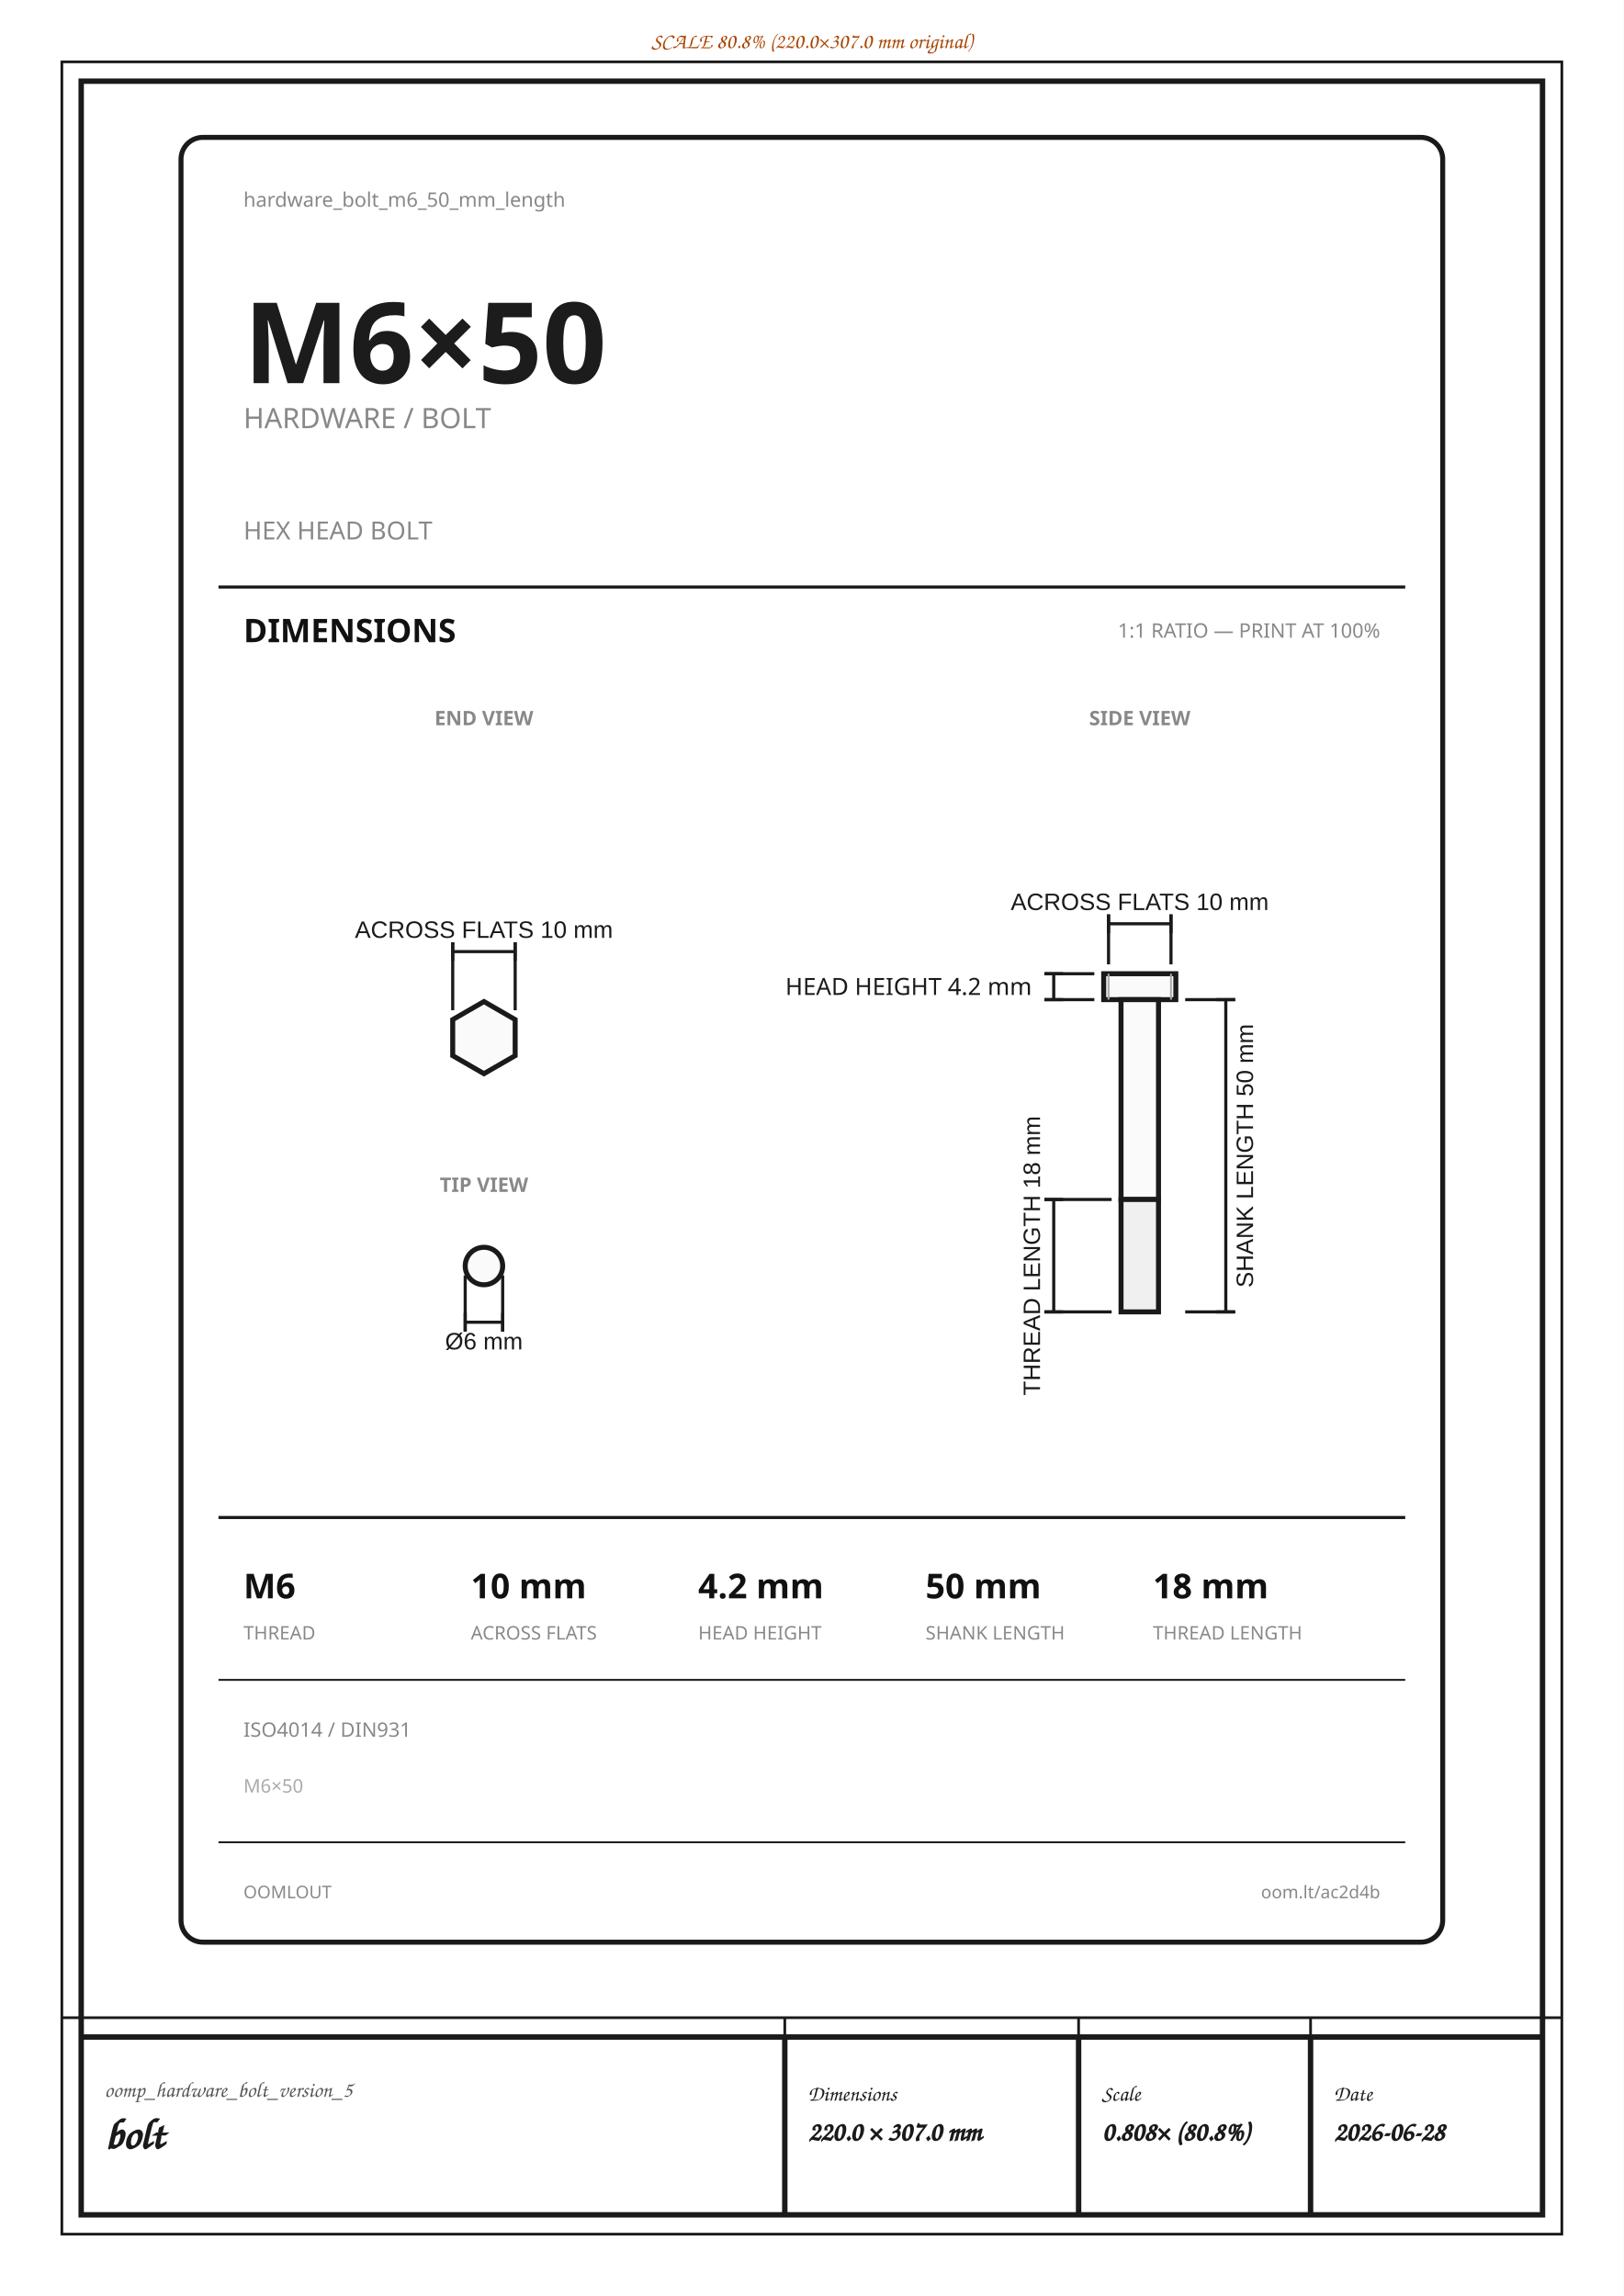
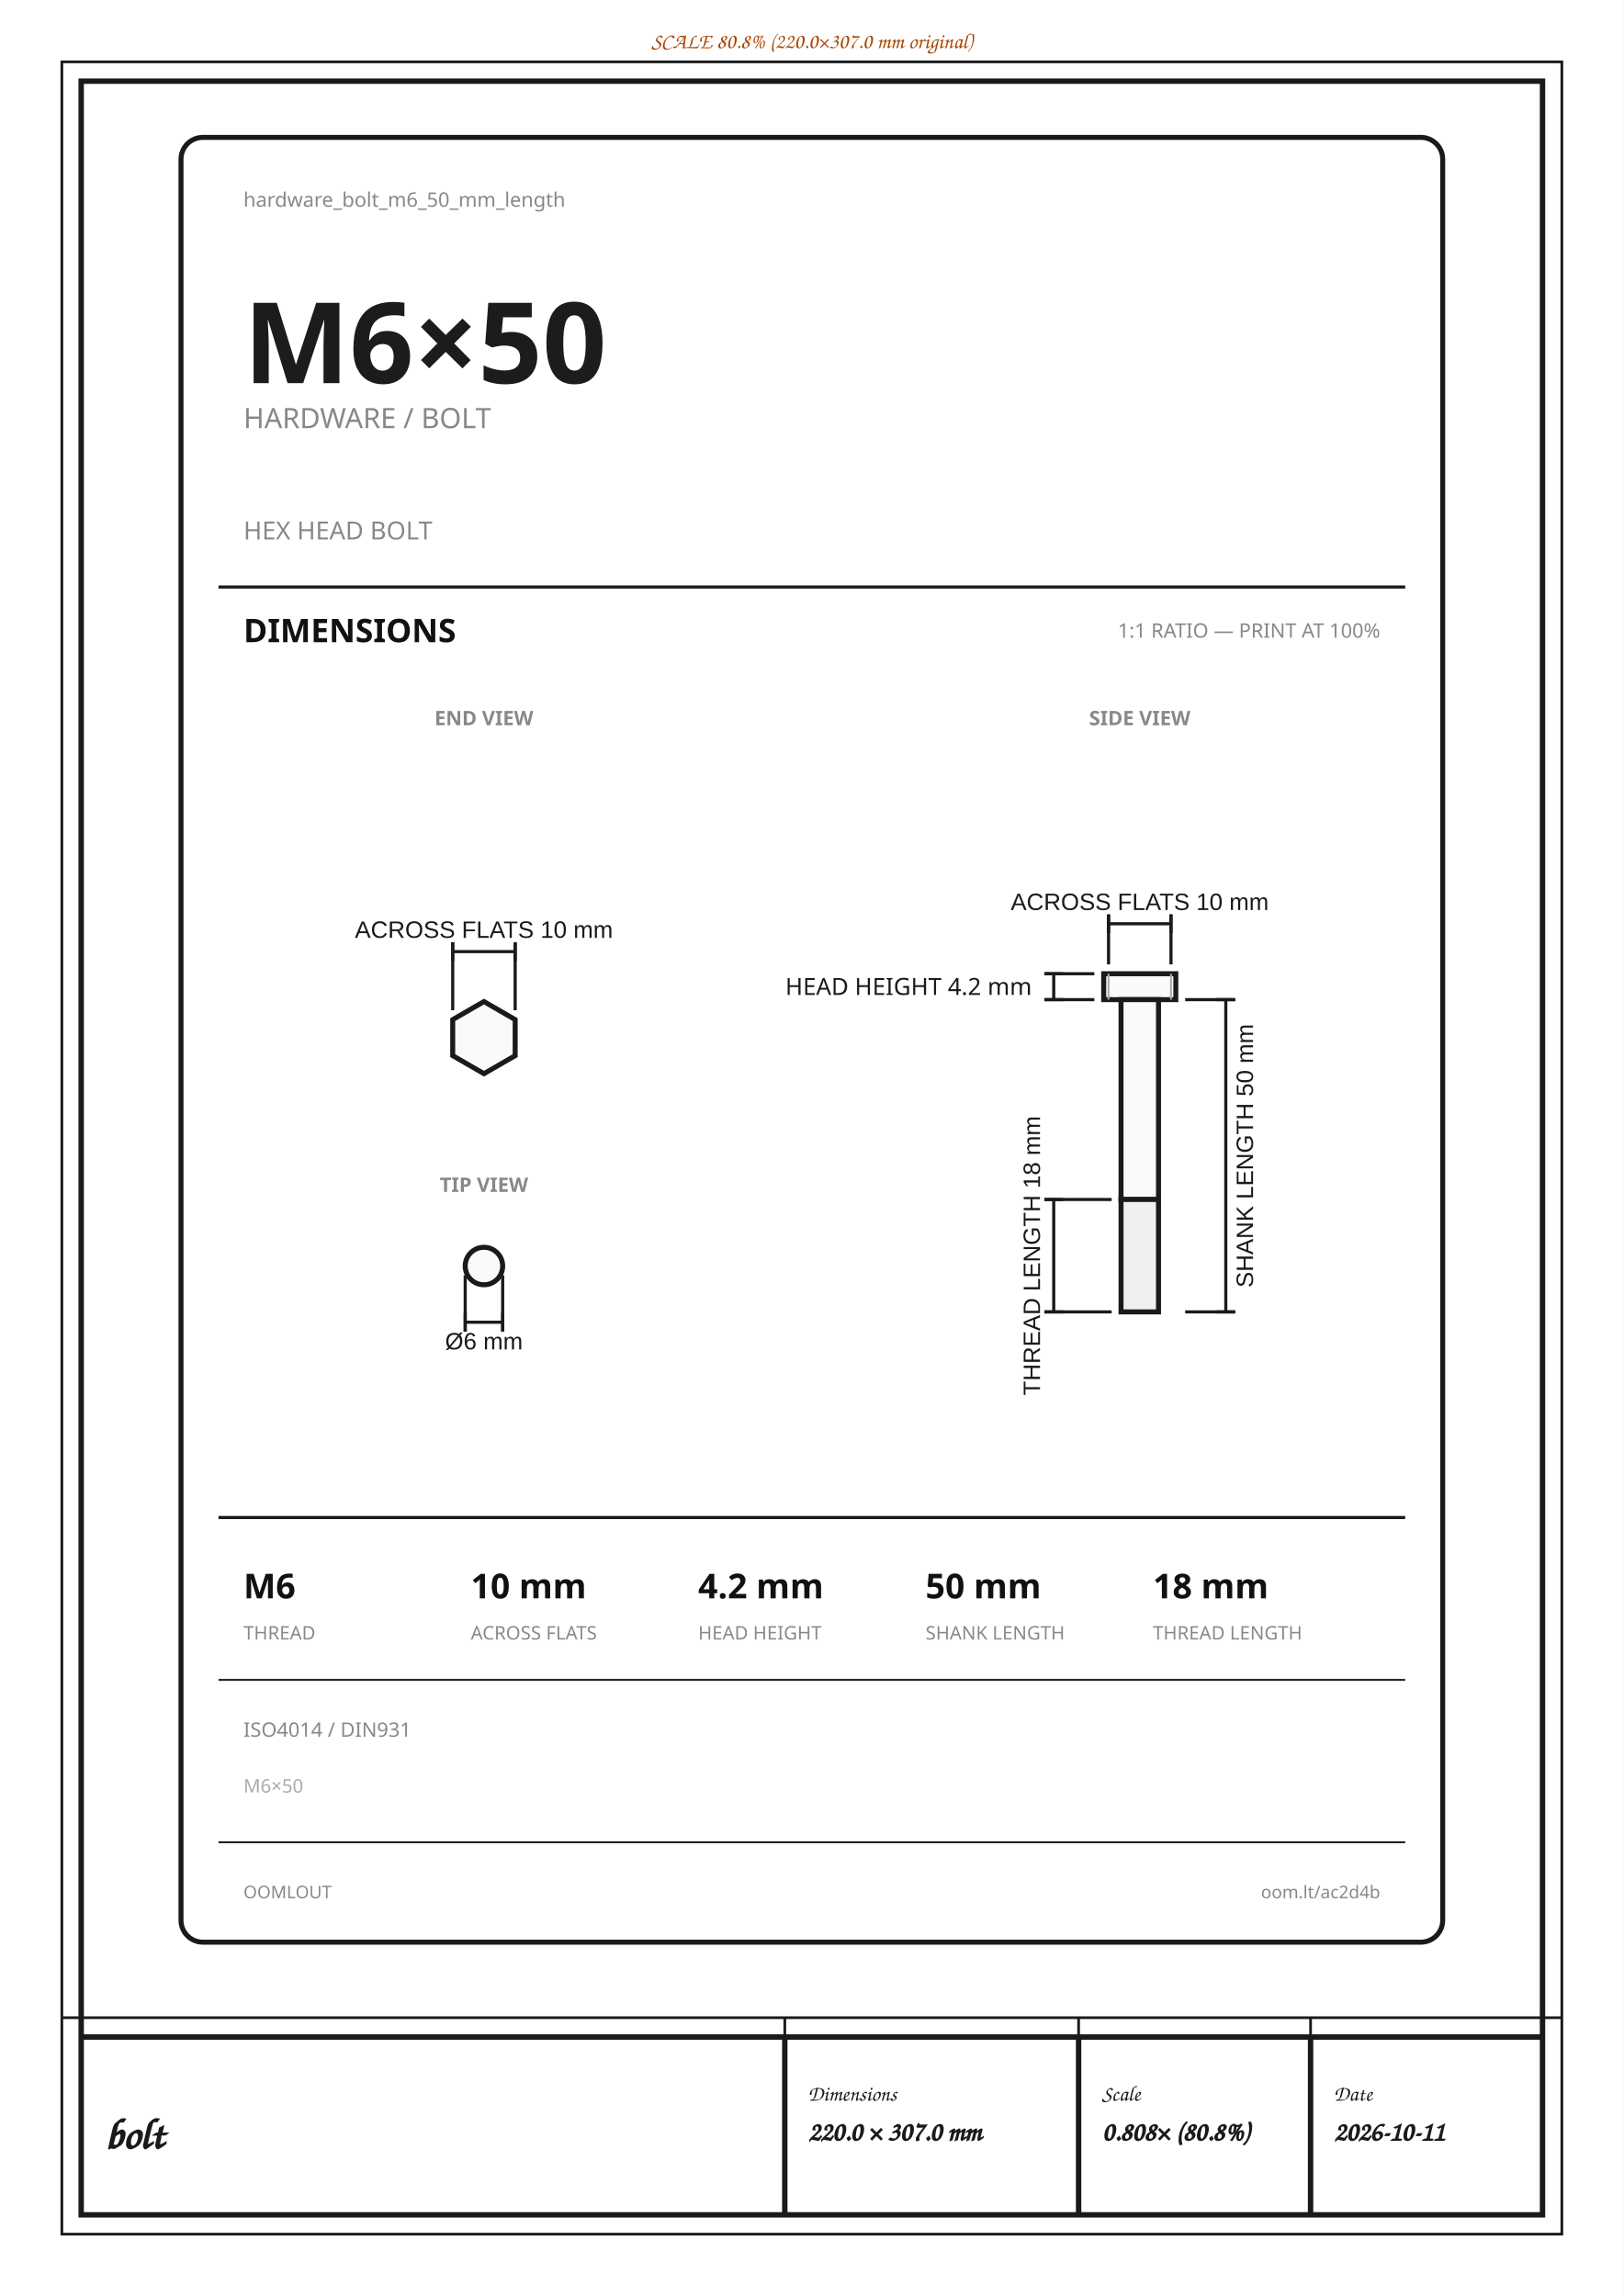
<svg xmlns="http://www.w3.org/2000/svg" width="210mm" height="297mm" viewBox="0 0 210 297">
  <rect x="0" y="0" width="210" height="297" fill="white" stroke="none" />
  <rect x="8" y="8" width="194" height="281" fill="none" stroke="#1A1A1A" stroke-width="0.35" />
  <rect x="10.5" y="10.5" width="189" height="276" fill="none" stroke="#1A1A1A" stroke-width="0.7" />
  <line x1="8" y1="261" x2="202" y2="261" stroke="#1A1A1A" stroke-width="0.35" />
  <line x1="10.5" y1="263.5" x2="199.5" y2="263.5" stroke="#1A1A1A" stroke-width="0.7" />
  <line x1="101.5" y1="261" x2="101.5" y2="286.5" stroke="#1A1A1A" stroke-width="0.35" />
  <line x1="101.5" y1="263.5" x2="101.5" y2="286.5" stroke="#1A1A1A" stroke-width="0.7" />
  <line x1="139.5" y1="261" x2="139.5" y2="286.5" stroke="#1A1A1A" stroke-width="0.35" />
  <line x1="139.5" y1="263.5" x2="139.5" y2="286.5" stroke="#1A1A1A" stroke-width="0.7" />
  <line x1="169.5" y1="261" x2="169.5" y2="286.5" stroke="#1A1A1A" stroke-width="0.35" />
  <line x1="169.5" y1="263.5" x2="169.5" y2="286.5" stroke="#1A1A1A" stroke-width="0.7" />
-   <text x="13.5" y="270.5" font-family="Swis721 Blk BT, comic sans ms" font-size="2.8" font-weight="normal" text-anchor="start" dominant-baseline="middle" fill="#555555" textLength="85" lengthAdjust="spacingAndGlyphs">oomp_hardware_bolt_version_5</text>
  <text x="13.5" y="276.5" font-family="Swis721 Blk BT, comic sans ms" font-size="5.5" font-weight="bold" text-anchor="start" dominant-baseline="middle" fill="#1A1A1A" textLength="85" lengthAdjust="spacingAndGlyphs">bolt</text>
  <text x="104.5" y="271" font-family="Swis721 Blk BT, comic sans ms" font-size="2.8" font-weight="normal" text-anchor="start" dominant-baseline="middle" fill="#1A1A1A">Dimensions</text>
  <text x="104.5" y="276" font-family="Swis721 Blk BT, comic sans ms" font-size="3.5" font-weight="bold" text-anchor="start" dominant-baseline="middle" fill="#1A1A1A">220.0 × 307.0 mm</text>
  <text x="142.5" y="271" font-family="Swis721 Blk BT, comic sans ms" font-size="2.8" font-weight="normal" text-anchor="start" dominant-baseline="middle" fill="#1A1A1A">Scale</text>
  <text x="142.5" y="276" font-family="Swis721 Blk BT, comic sans ms" font-size="3.5" font-weight="bold" text-anchor="start" dominant-baseline="middle" fill="#1A1A1A">0.808× (80.8%)</text>
  <text x="172.5" y="271" font-family="Swis721 Blk BT, comic sans ms" font-size="2.8" font-weight="normal" text-anchor="start" dominant-baseline="middle" fill="#1A1A1A">Date</text>
-   <text x="172.5" y="276" font-family="Swis721 Blk BT, comic sans ms" font-size="3.5" font-weight="bold" text-anchor="start" dominant-baseline="middle" fill="#1A1A1A">2026-06-28</text>
+   <text x="172.5" y="276" font-family="Swis721 Blk BT, comic sans ms" font-size="3.5" font-weight="bold" text-anchor="start" dominant-baseline="middle" fill="#1A1A1A">2026-10-11</text>
  <text x="105" y="5.5" font-family="Swis721 Blk BT, comic sans ms" font-size="2.8" font-weight="normal" text-anchor="middle" dominant-baseline="middle" fill="#AA4400">SCALE 80.8%  (220.0×307.0 mm original)</text>
  <g transform="translate(16.1401,10.5) scale(0.807818)">
    <rect x="5" y="5" width="210" height="297" fill="#ffffff" stroke="none" />
    <rect x="9" y="9" width="202" height="289" rx="3.5" ry="3.5" fill="none" stroke="#1A1A1A" stroke-width="0.8" />
    <text x="19" y="19" font-family="sans-serif" font-size="3.2" text-anchor="start" dominant-baseline="middle" fill="#888888">hardware_bolt_m6_50_mm_length</text>
    <text x="19" y="42" font-family="sans-serif" font-size="18" font-weight="bold" text-anchor="start" dominant-baseline="middle" fill="#1C1C1C">M6×50</text>
    <text x="19" y="54" font-family="sans-serif" font-size="4.5" text-anchor="start" dominant-baseline="middle" fill="#888888">HARDWARE / BOLT</text>
    <text x="19" y="72" font-family="sans-serif" font-size="4" text-anchor="start" dominant-baseline="middle" fill="#888888">HEX HEAD BOLT</text>
    <line x1="15" y1="81" x2="205" y2="81" fill="#333333" stroke="#1A1A1A" stroke-width="0.5" />
    <text x="19" y="88" font-family="sans-serif" font-size="5.2" font-weight="bold" text-anchor="start" dominant-baseline="middle" fill="#111111">DIMENSIONS</text>
    <text x="201" y="88" font-family="sans-serif" font-size="3.2" text-anchor="end" dominant-baseline="middle" fill="#888888">1:1 RATIO  —  PRINT AT 100%</text>
    <text x="57.5" y="102" font-family="sans-serif" font-size="3.2" font-weight="bold" text-anchor="middle" dominant-baseline="middle" fill="#888888">END VIEW</text>
    <text x="162.5" y="102" font-family="sans-serif" font-size="3.2" font-weight="bold" text-anchor="middle" dominant-baseline="middle" fill="#888888">SIDE VIEW</text>
    <polygon points="57.5,147.383 52.5,150.27 52.5,156.043 57.5,158.93 62.5,156.043 62.5,150.27" fill="#FAFAFA" stroke="#1A1A1A" stroke-width="0.8" />
    <line x1="52.5" y1="148.77" x2="52.5" y2="137.883" fill="#1A1A1A" stroke="#1A1A1A" stroke-width="0.5" />
    <line x1="62.5" y1="148.77" x2="62.5" y2="137.883" fill="#1A1A1A" stroke="#1A1A1A" stroke-width="0.5" />
    <line x1="52.5" y1="139.383" x2="62.5" y2="139.383" fill="#1A1A1A" stroke="#1A1A1A" stroke-width="0.5" />
    <line x1="52.5" y1="140.883" x2="52.5" y2="137.883" fill="#1A1A1A" stroke="#1A1A1A" stroke-width="0.5" />
    <line x1="62.5" y1="140.883" x2="62.5" y2="137.883" fill="#1A1A1A" stroke="#1A1A1A" stroke-width="0.5" />
    <text x="57.5" y="136.103" font-family="Arial, Helvetica, sans-serif" font-size="3.8" text-anchor="middle" dominant-baseline="middle" fill="#1A1A1A">ACROSS FLATS  10 mm</text>
    <text x="57.5" y="176.73" font-family="sans-serif" font-size="3.2" font-weight="bold" text-anchor="middle" dominant-baseline="middle" fill="#888888">TIP VIEW</text>
    <circle cx="57.5" cy="189.73" r="3" fill="#FAFAFA" stroke="#1A1A1A" stroke-width="0.8" />
    <line x1="54.5" y1="191.23" x2="54.5" y2="200.23" fill="#1A1A1A" stroke="#1A1A1A" stroke-width="0.5" />
    <line x1="60.5" y1="191.23" x2="60.5" y2="200.23" fill="#1A1A1A" stroke="#1A1A1A" stroke-width="0.5" />
    <line x1="54.5" y1="198.73" x2="60.5" y2="198.73" fill="#1A1A1A" stroke="#1A1A1A" stroke-width="0.5" />
    <line x1="54.5" y1="200.23" x2="54.5" y2="197.23" fill="#1A1A1A" stroke="#1A1A1A" stroke-width="0.5" />
    <line x1="60.5" y1="200.23" x2="60.5" y2="197.23" fill="#1A1A1A" stroke="#1A1A1A" stroke-width="0.5" />
    <text x="57.5" y="202.01" font-family="Arial, Helvetica, sans-serif" font-size="3.8" text-anchor="middle" dominant-baseline="middle" fill="#1A1A1A">Ø6 mm</text>
    <rect x="156.726" y="142.925" width="11.547" height="4.15" fill="#FAFAFA" stroke="#1A1A1A" stroke-width="0.8" />
    <line x1="157.5" y1="147.075" x2="157.5" y2="142.925" fill="#333333" stroke="#AAAAAA" stroke-width="0.3" />
    <line x1="167.5" y1="147.075" x2="167.5" y2="142.925" fill="#333333" stroke="#AAAAAA" stroke-width="0.3" />
    <rect x="159.5" y="147.075" width="6" height="32" fill="#FAFAFA" stroke="#1A1A1A" stroke-width="0.8" />
    <rect x="159.5" y="179.075" width="6" height="18" fill="#F0F0F0" stroke="#1A1A1A" stroke-width="0.8" />
    <line x1="157.5" y1="141.425" x2="157.5" y2="133.425" fill="#1A1A1A" stroke="#1A1A1A" stroke-width="0.5" />
    <line x1="167.5" y1="141.425" x2="167.5" y2="133.425" fill="#1A1A1A" stroke="#1A1A1A" stroke-width="0.5" />
    <line x1="157.5" y1="134.925" x2="167.5" y2="134.925" fill="#1A1A1A" stroke="#1A1A1A" stroke-width="0.5" />
    <line x1="157.5" y1="136.425" x2="157.5" y2="133.425" fill="#1A1A1A" stroke="#1A1A1A" stroke-width="0.5" />
    <line x1="167.5" y1="136.425" x2="167.5" y2="133.425" fill="#1A1A1A" stroke="#1A1A1A" stroke-width="0.5" />
    <text x="162.5" y="131.645" font-family="Arial, Helvetica, sans-serif" font-size="3.8" text-anchor="middle" dominant-baseline="middle" fill="#1A1A1A">ACROSS FLATS  10 mm</text>
    <line x1="155.226" y1="147.075" x2="147.226" y2="147.075" fill="#333333" stroke="#1A1A1A" stroke-width="0.5" />
    <line x1="147.226" y1="147.075" x2="150.226" y2="147.075" fill="#333333" stroke="#1A1A1A" stroke-width="0.5" />
    <line x1="155.226" y1="142.925" x2="147.226" y2="142.925" fill="#333333" stroke="#1A1A1A" stroke-width="0.5" />
    <line x1="147.226" y1="142.925" x2="150.226" y2="142.925" fill="#333333" stroke="#1A1A1A" stroke-width="0.5" />
    <line x1="148.726" y1="147.075" x2="148.726" y2="142.925" fill="#333333" stroke="#1A1A1A" stroke-width="0.5" />
    <text x="145.226" y="145" font-family="sans-serif" font-size="3.8" text-anchor="end" dominant-baseline="middle" fill="#1A1A1A">HEAD HEIGHT  4.2 mm</text>
    <line x1="169.774" y1="197.075" x2="177.774" y2="197.075" fill="#1A1A1A" stroke="#1A1A1A" stroke-width="0.5" />
    <line x1="169.774" y1="147.075" x2="177.774" y2="147.075" fill="#1A1A1A" stroke="#1A1A1A" stroke-width="0.5" />
    <line x1="176.274" y1="197.075" x2="176.274" y2="147.075" fill="#1A1A1A" stroke="#1A1A1A" stroke-width="0.5" />
    <line x1="174.774" y1="197.075" x2="177.774" y2="197.075" fill="#1A1A1A" stroke="#1A1A1A" stroke-width="0.5" />
    <line x1="174.774" y1="147.075" x2="177.774" y2="147.075" fill="#1A1A1A" stroke="#1A1A1A" stroke-width="0.5" />
    <text x="179.554" y="172.075" font-family="Arial, Helvetica, sans-serif" font-size="3.8" text-anchor="middle" dominant-baseline="middle" fill="#1A1A1A" transform="rotate(-90.000,179.5535,172.075)">SHANK LENGTH  50 mm</text>
    <line x1="158" y1="197.075" x2="147.226" y2="197.075" fill="#1A1A1A" stroke="#1A1A1A" stroke-width="0.5" />
    <line x1="158" y1="179.075" x2="147.226" y2="179.075" fill="#1A1A1A" stroke="#1A1A1A" stroke-width="0.5" />
    <line x1="148.726" y1="197.075" x2="148.726" y2="179.075" fill="#1A1A1A" stroke="#1A1A1A" stroke-width="0.5" />
    <line x1="147.226" y1="197.075" x2="150.226" y2="197.075" fill="#1A1A1A" stroke="#1A1A1A" stroke-width="0.5" />
    <line x1="147.226" y1="179.075" x2="150.226" y2="179.075" fill="#1A1A1A" stroke="#1A1A1A" stroke-width="0.5" />
    <text x="145.446" y="188.075" font-family="Arial, Helvetica, sans-serif" font-size="3.8" text-anchor="middle" dominant-baseline="middle" fill="#1A1A1A" transform="rotate(-90.000,145.4465,188.075)">THREAD LENGTH  18 mm</text>
    <line x1="15" y1="230" x2="205" y2="230" fill="#333333" stroke="#1A1A1A" stroke-width="0.5" />
    <text x="19" y="241" font-family="sans-serif" font-size="5.5" font-weight="bold" text-anchor="start" dominant-baseline="middle" fill="#111111">M6</text>
    <text x="19" y="248.5" font-family="sans-serif" font-size="3" text-anchor="start" dominant-baseline="middle" fill="#888888">THREAD</text>
    <text x="55.4" y="241" font-family="sans-serif" font-size="5.5" font-weight="bold" text-anchor="start" dominant-baseline="middle" fill="#111111">10 mm</text>
    <text x="55.4" y="248.5" font-family="sans-serif" font-size="3" text-anchor="start" dominant-baseline="middle" fill="#888888">ACROSS FLATS</text>
    <text x="91.8" y="241" font-family="sans-serif" font-size="5.5" font-weight="bold" text-anchor="start" dominant-baseline="middle" fill="#111111">4.2 mm</text>
    <text x="91.8" y="248.5" font-family="sans-serif" font-size="3" text-anchor="start" dominant-baseline="middle" fill="#888888">HEAD HEIGHT</text>
    <text x="128.2" y="241" font-family="sans-serif" font-size="5.5" font-weight="bold" text-anchor="start" dominant-baseline="middle" fill="#111111">50 mm</text>
    <text x="128.2" y="248.5" font-family="sans-serif" font-size="3" text-anchor="start" dominant-baseline="middle" fill="#888888">SHANK LENGTH</text>
    <text x="164.6" y="241" font-family="sans-serif" font-size="5.5" font-weight="bold" text-anchor="start" dominant-baseline="middle" fill="#111111">18 mm</text>
    <text x="164.6" y="248.5" font-family="sans-serif" font-size="3" text-anchor="start" dominant-baseline="middle" fill="#888888">THREAD LENGTH</text>
    <line x1="15" y1="256" x2="205" y2="256" fill="#333333" stroke="#1A1A1A" stroke-width="0.3" />
    <text x="19" y="264" font-family="sans-serif" font-size="3.2" text-anchor="start" dominant-baseline="middle" fill="#888888">ISO4014 / DIN931</text>
    <text x="19" y="273" font-family="sans-serif" font-size="3" text-anchor="start" dominant-baseline="middle" fill="#aaaaaa">M6×50</text>
    <line x1="15" y1="282" x2="205" y2="282" fill="#333333" stroke="#1A1A1A" stroke-width="0.3" />
    <text x="19" y="290" font-family="sans-serif" font-size="2.8" text-anchor="start" dominant-baseline="middle" fill="#888888">OOMLOUT</text>
    <text x="201" y="290" font-family="sans-serif" font-size="2.8" text-anchor="end" dominant-baseline="middle" fill="#888888">oom.lt/ac2d4b</text>
  </g>
</svg>
